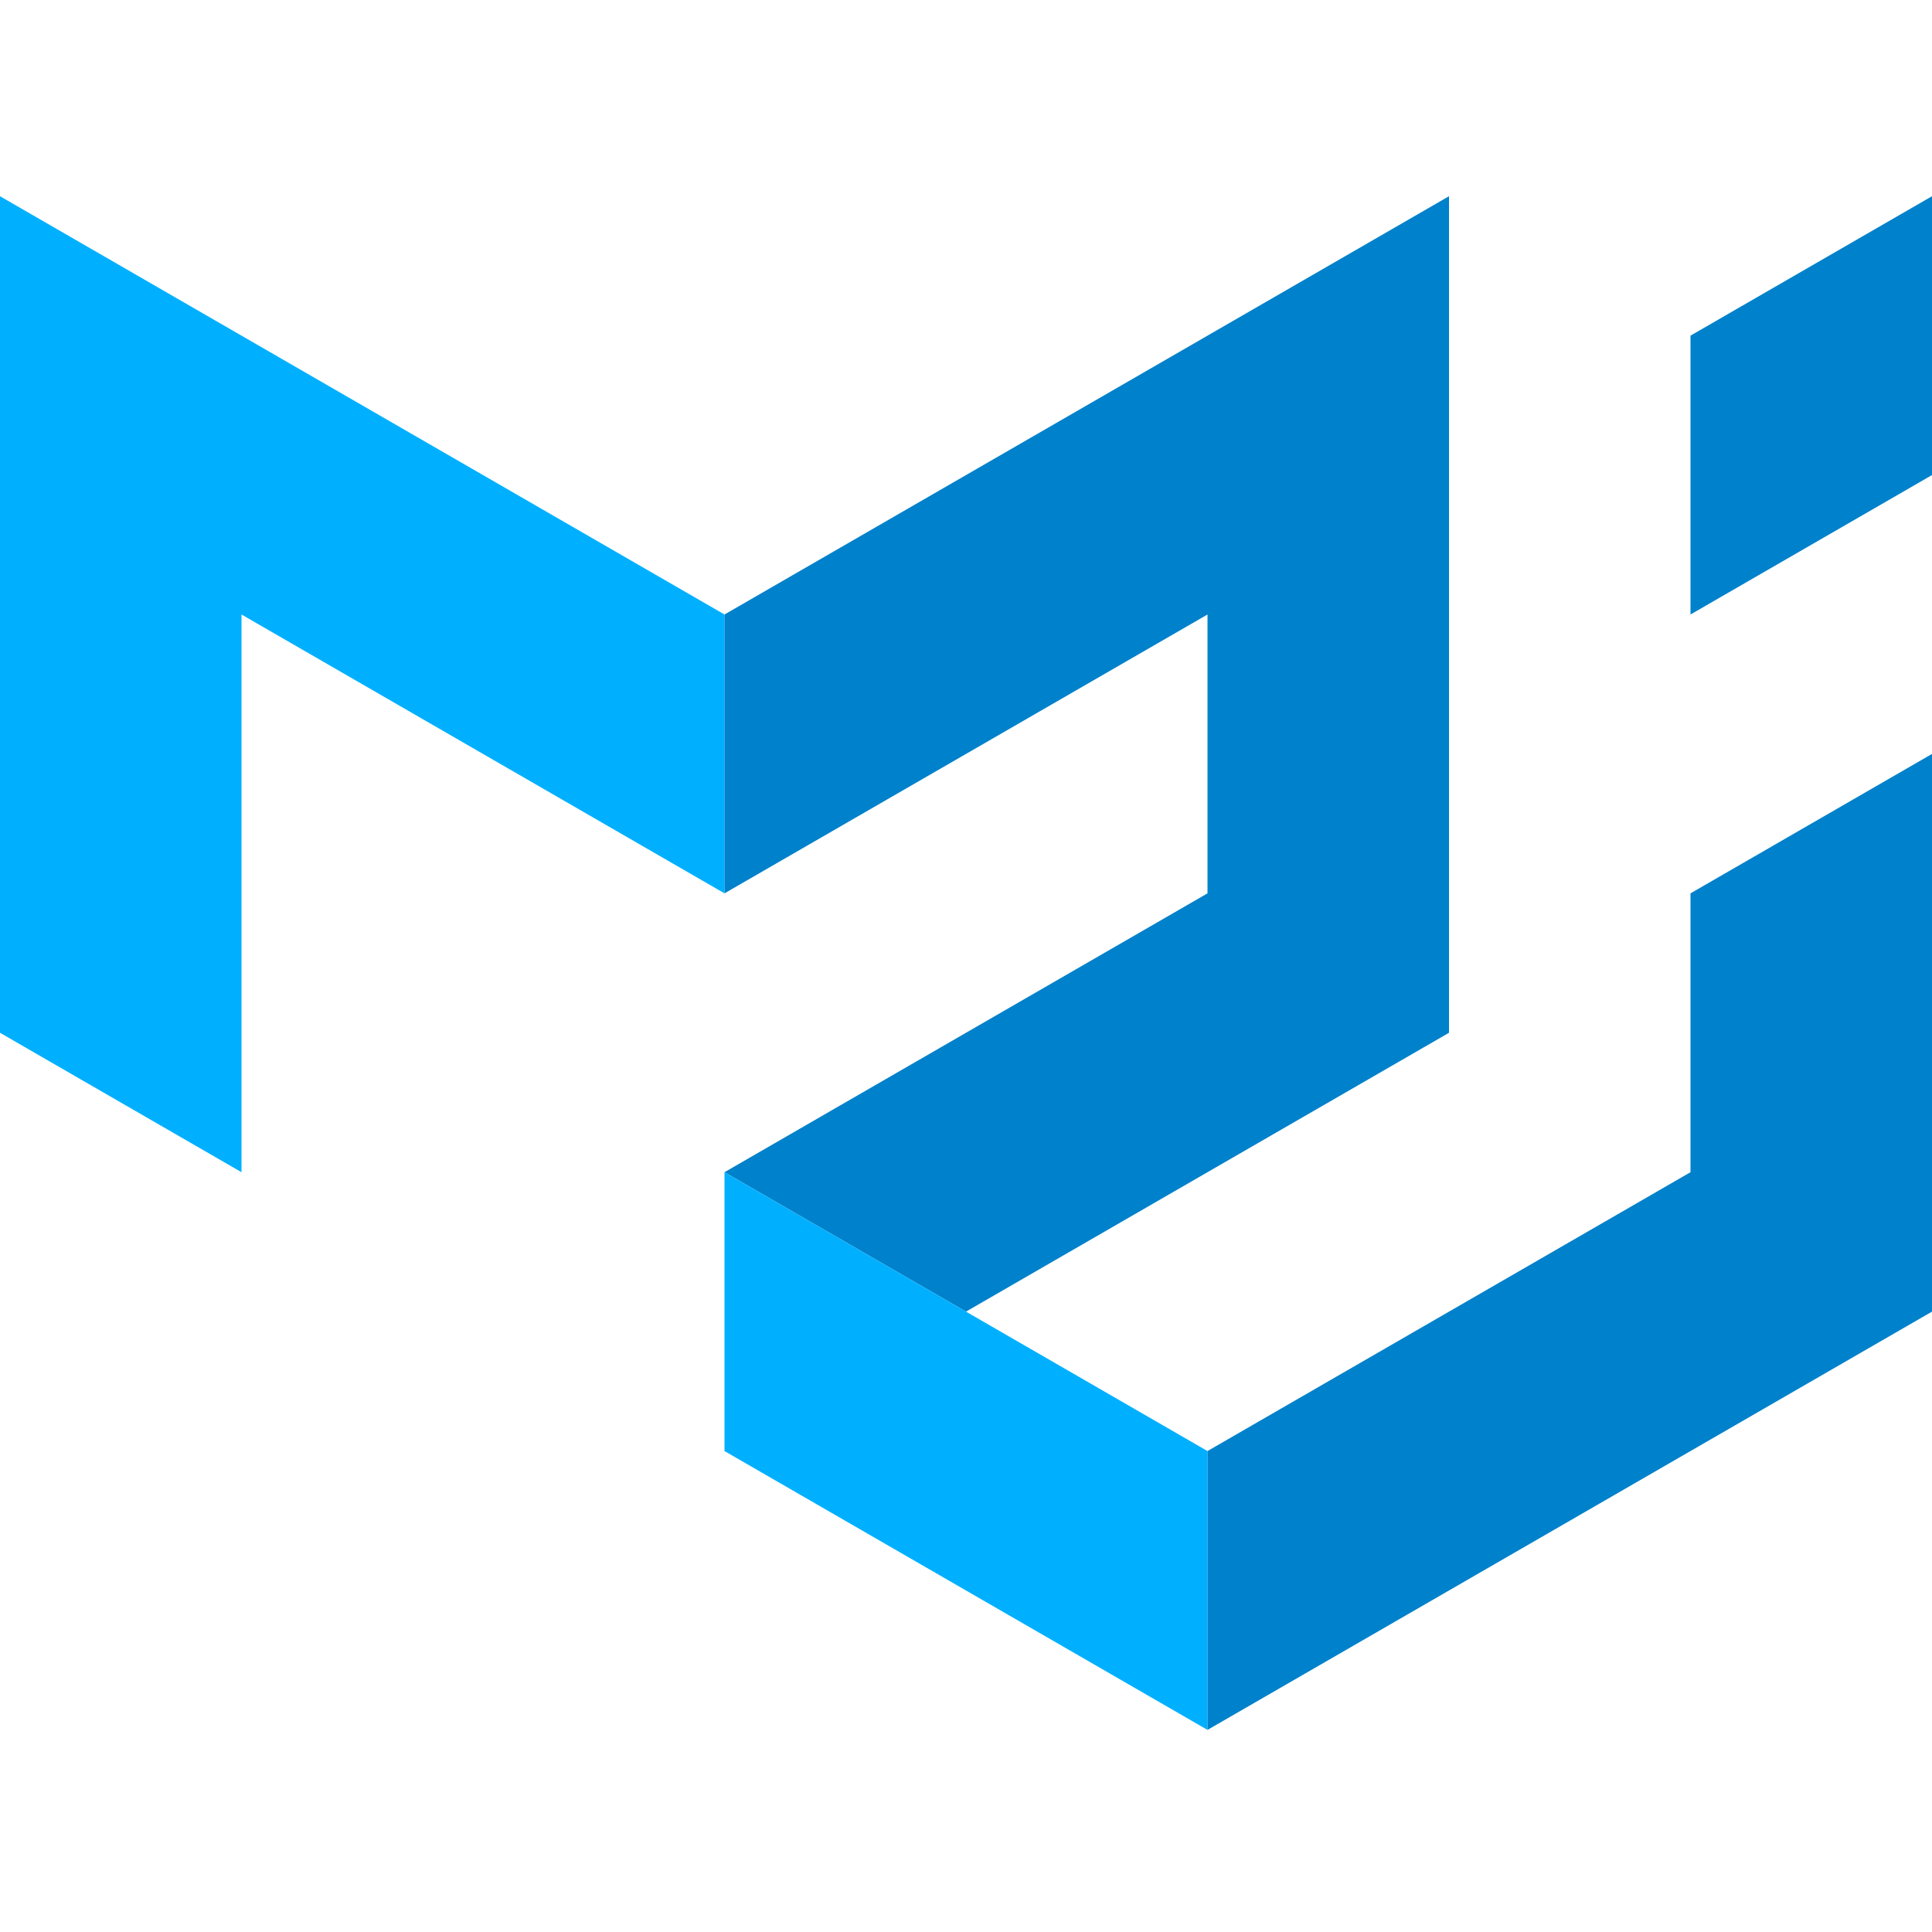
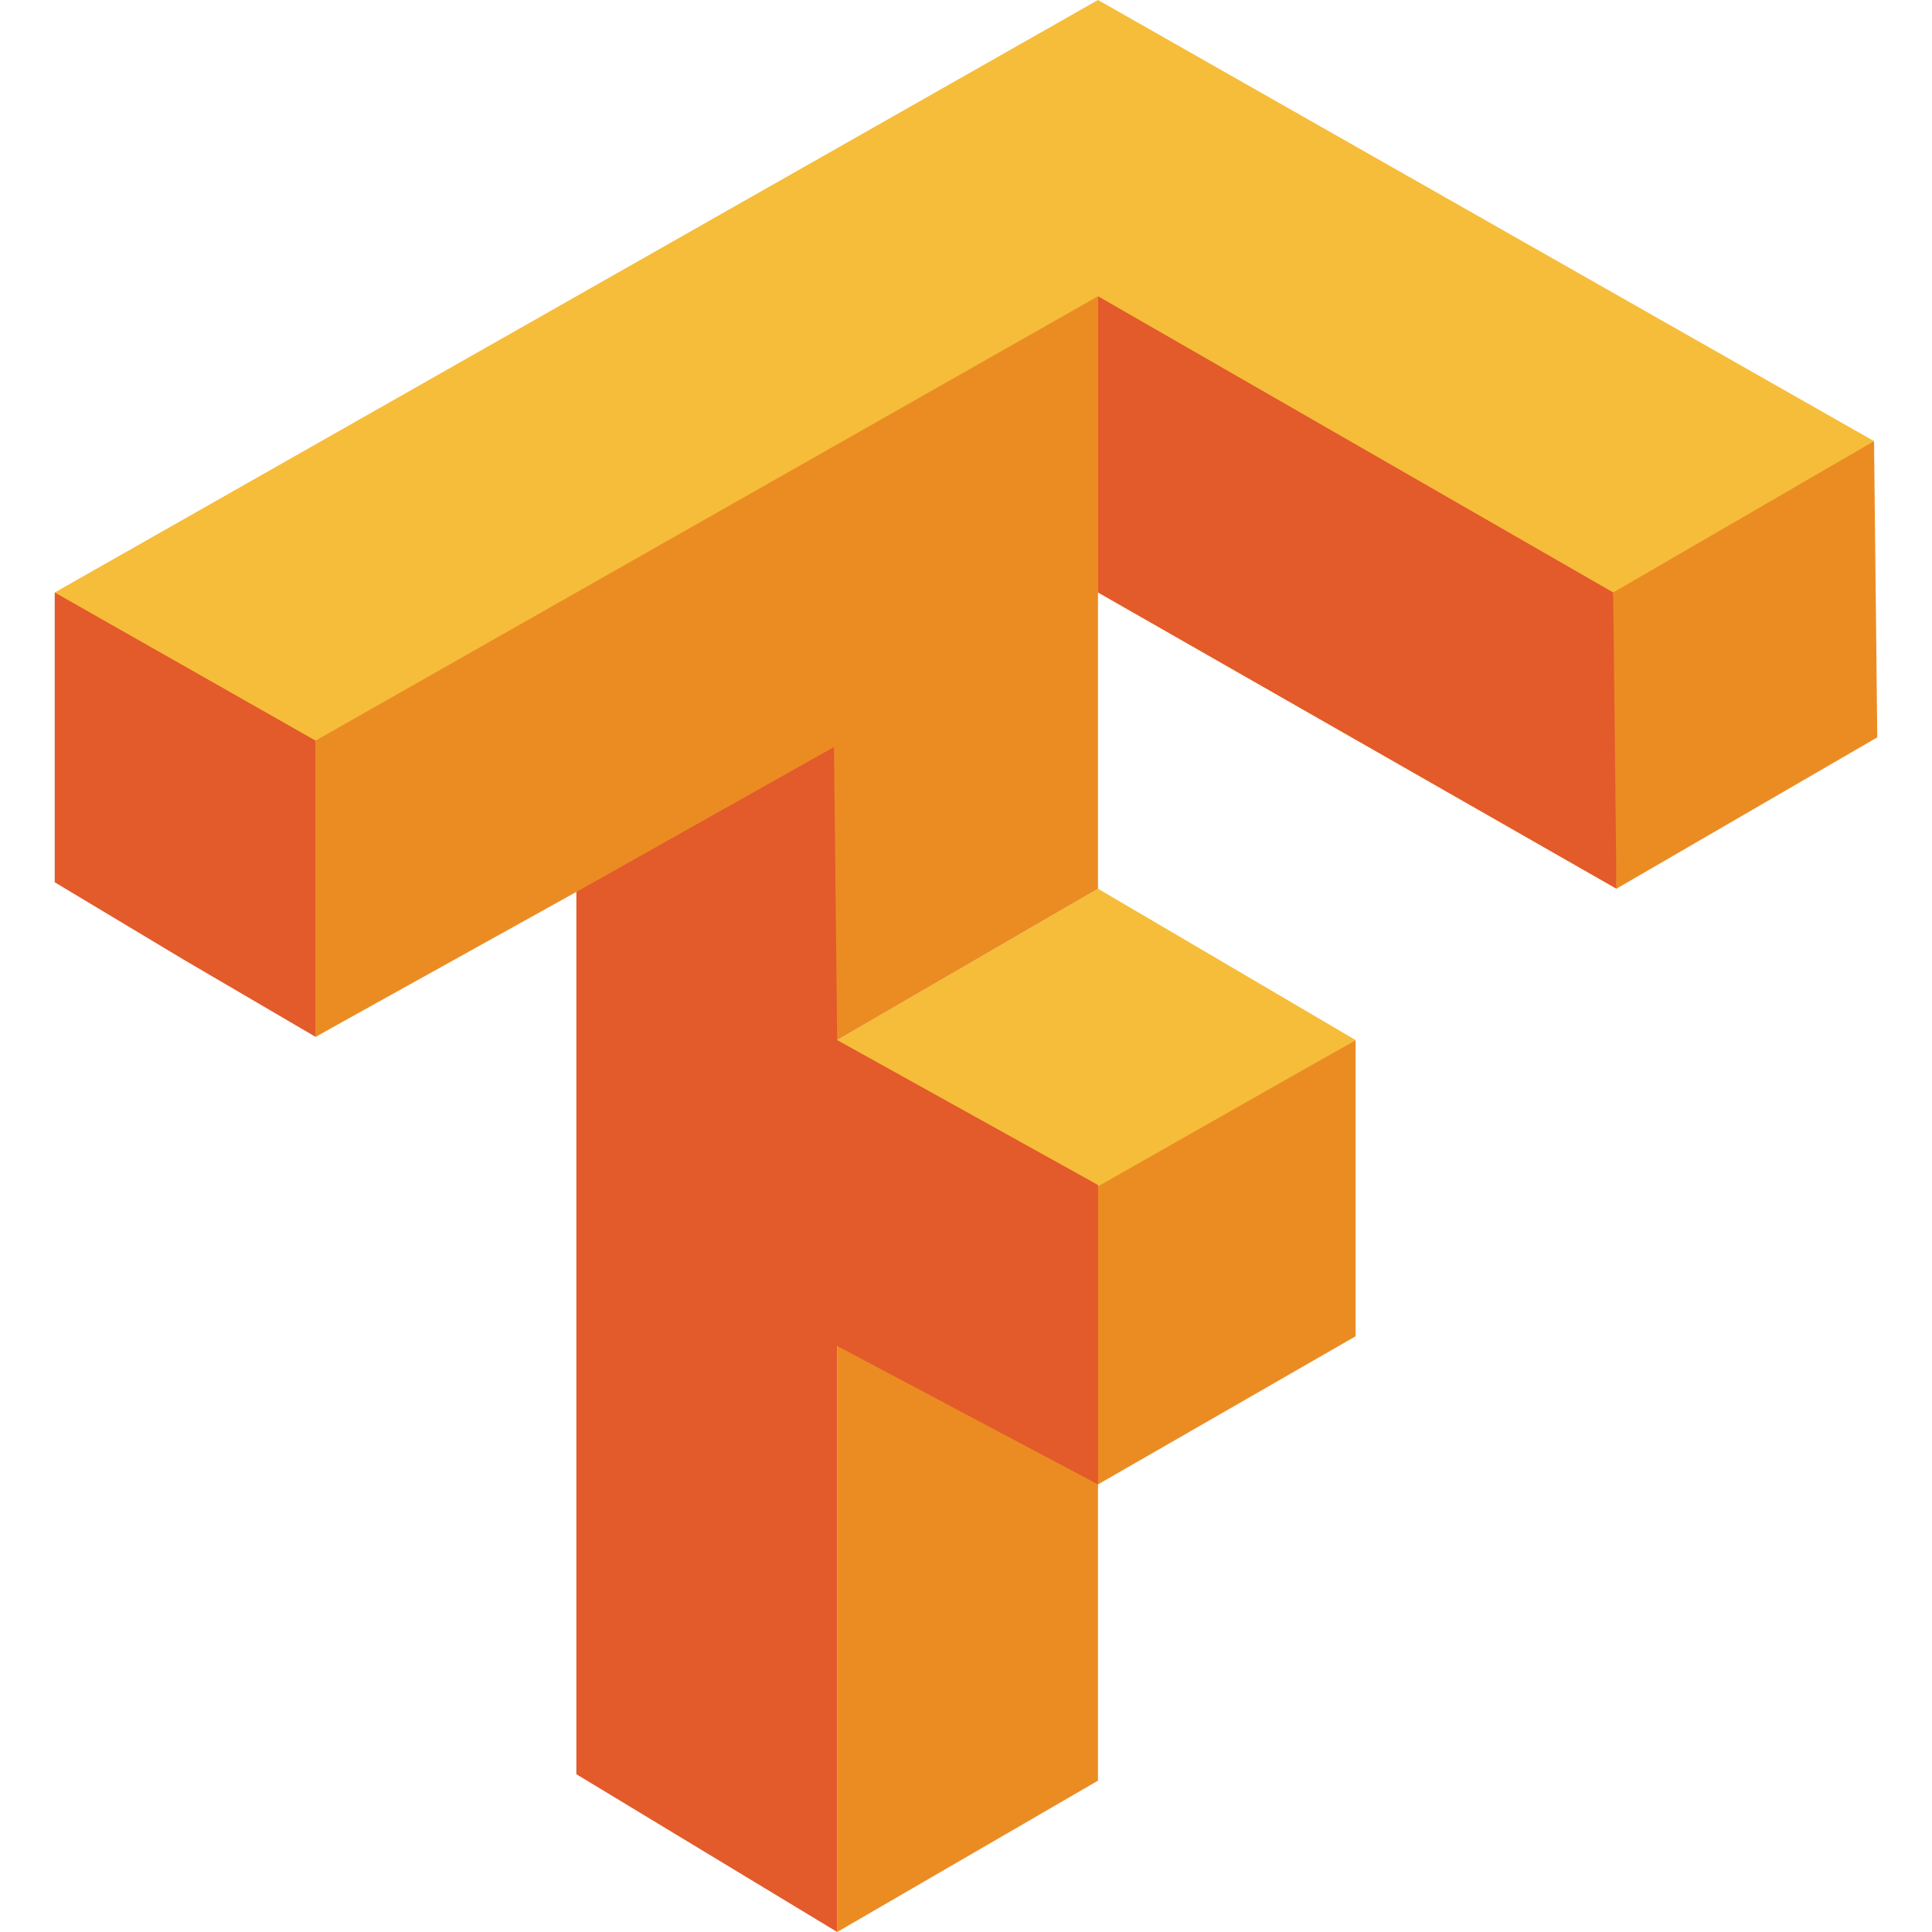
- <svg xmlns="http://www.w3.org/2000/svg" width="256px" height="256px" viewBox="0 -26 256 256" version="1.1" preserveAspectRatio="xMidYMid">
-   <g>
-     <polygon fill="#00B0FF" points="0 110.848 0 0 96 55.424 96 92.373 32 55.424 32 129.323" />
-     <polygon fill="#0081CB" points="96 55.424 192 0 192 110.848 128 147.797 96 129.323 160 92.373 160 55.424 96 92.373" />
-     <polygon fill="#00B0FF" points="96 129.323 96 166.272 160 203.221 160 166.272" />
-     <path d="M160,203.221 L256,147.797 L256,73.899 L224,92.373 L224,129.323 L160,166.272 L160,203.221 Z M224,55.424 L224,18.475 L256,5.68434189e-14 L256,36.949 L224,55.424 Z" fill="#0081CB" />
-   </g>
+ <svg xmlns="http://www.w3.org/2000/svg" stroke-miterlimit="1.414" width="64" height="64" fill-rule="evenodd" stroke-linejoin="round">
+   <path d="M27.733 34.453l8.64-5.013 8.533 5.013-8.533 4.907-8.64-4.8zM1.813 19.627L36.373 0 62.08 14.613 53.547 29.44l-17.173-9.813-25.92 14.72z" fill="#f6bd3a" fill-rule="nonzero" />
+   <path d="M27.733 54.08v-9.813l8.533-4.907 8.64-4.907v9.813l-8.533 4.907v9.813L27.733 64zm0-19.627l-8.64-4.907-8.64 4.8v-9.813l25.92-14.72V29.44zm25.707-9.92v-4.907l8.64-5.013.107 9.813-8.64 5.013z" fill="#eb8c23" fill-rule="nonzero" />
+   <path d="M19.093 58.773V29.547l8.533-4.8.107 9.707 8.64 4.8v9.92l-8.64-4.587V64zM6.08 31.787l-4.267-2.56v-9.6l8.64 4.907v9.813l-4.373-2.56zm30.293-12.16V9.813l17.067 9.813.107 9.813-17.173-9.813z" fill="#e35a2b" fill-rule="nonzero" />
</svg>
